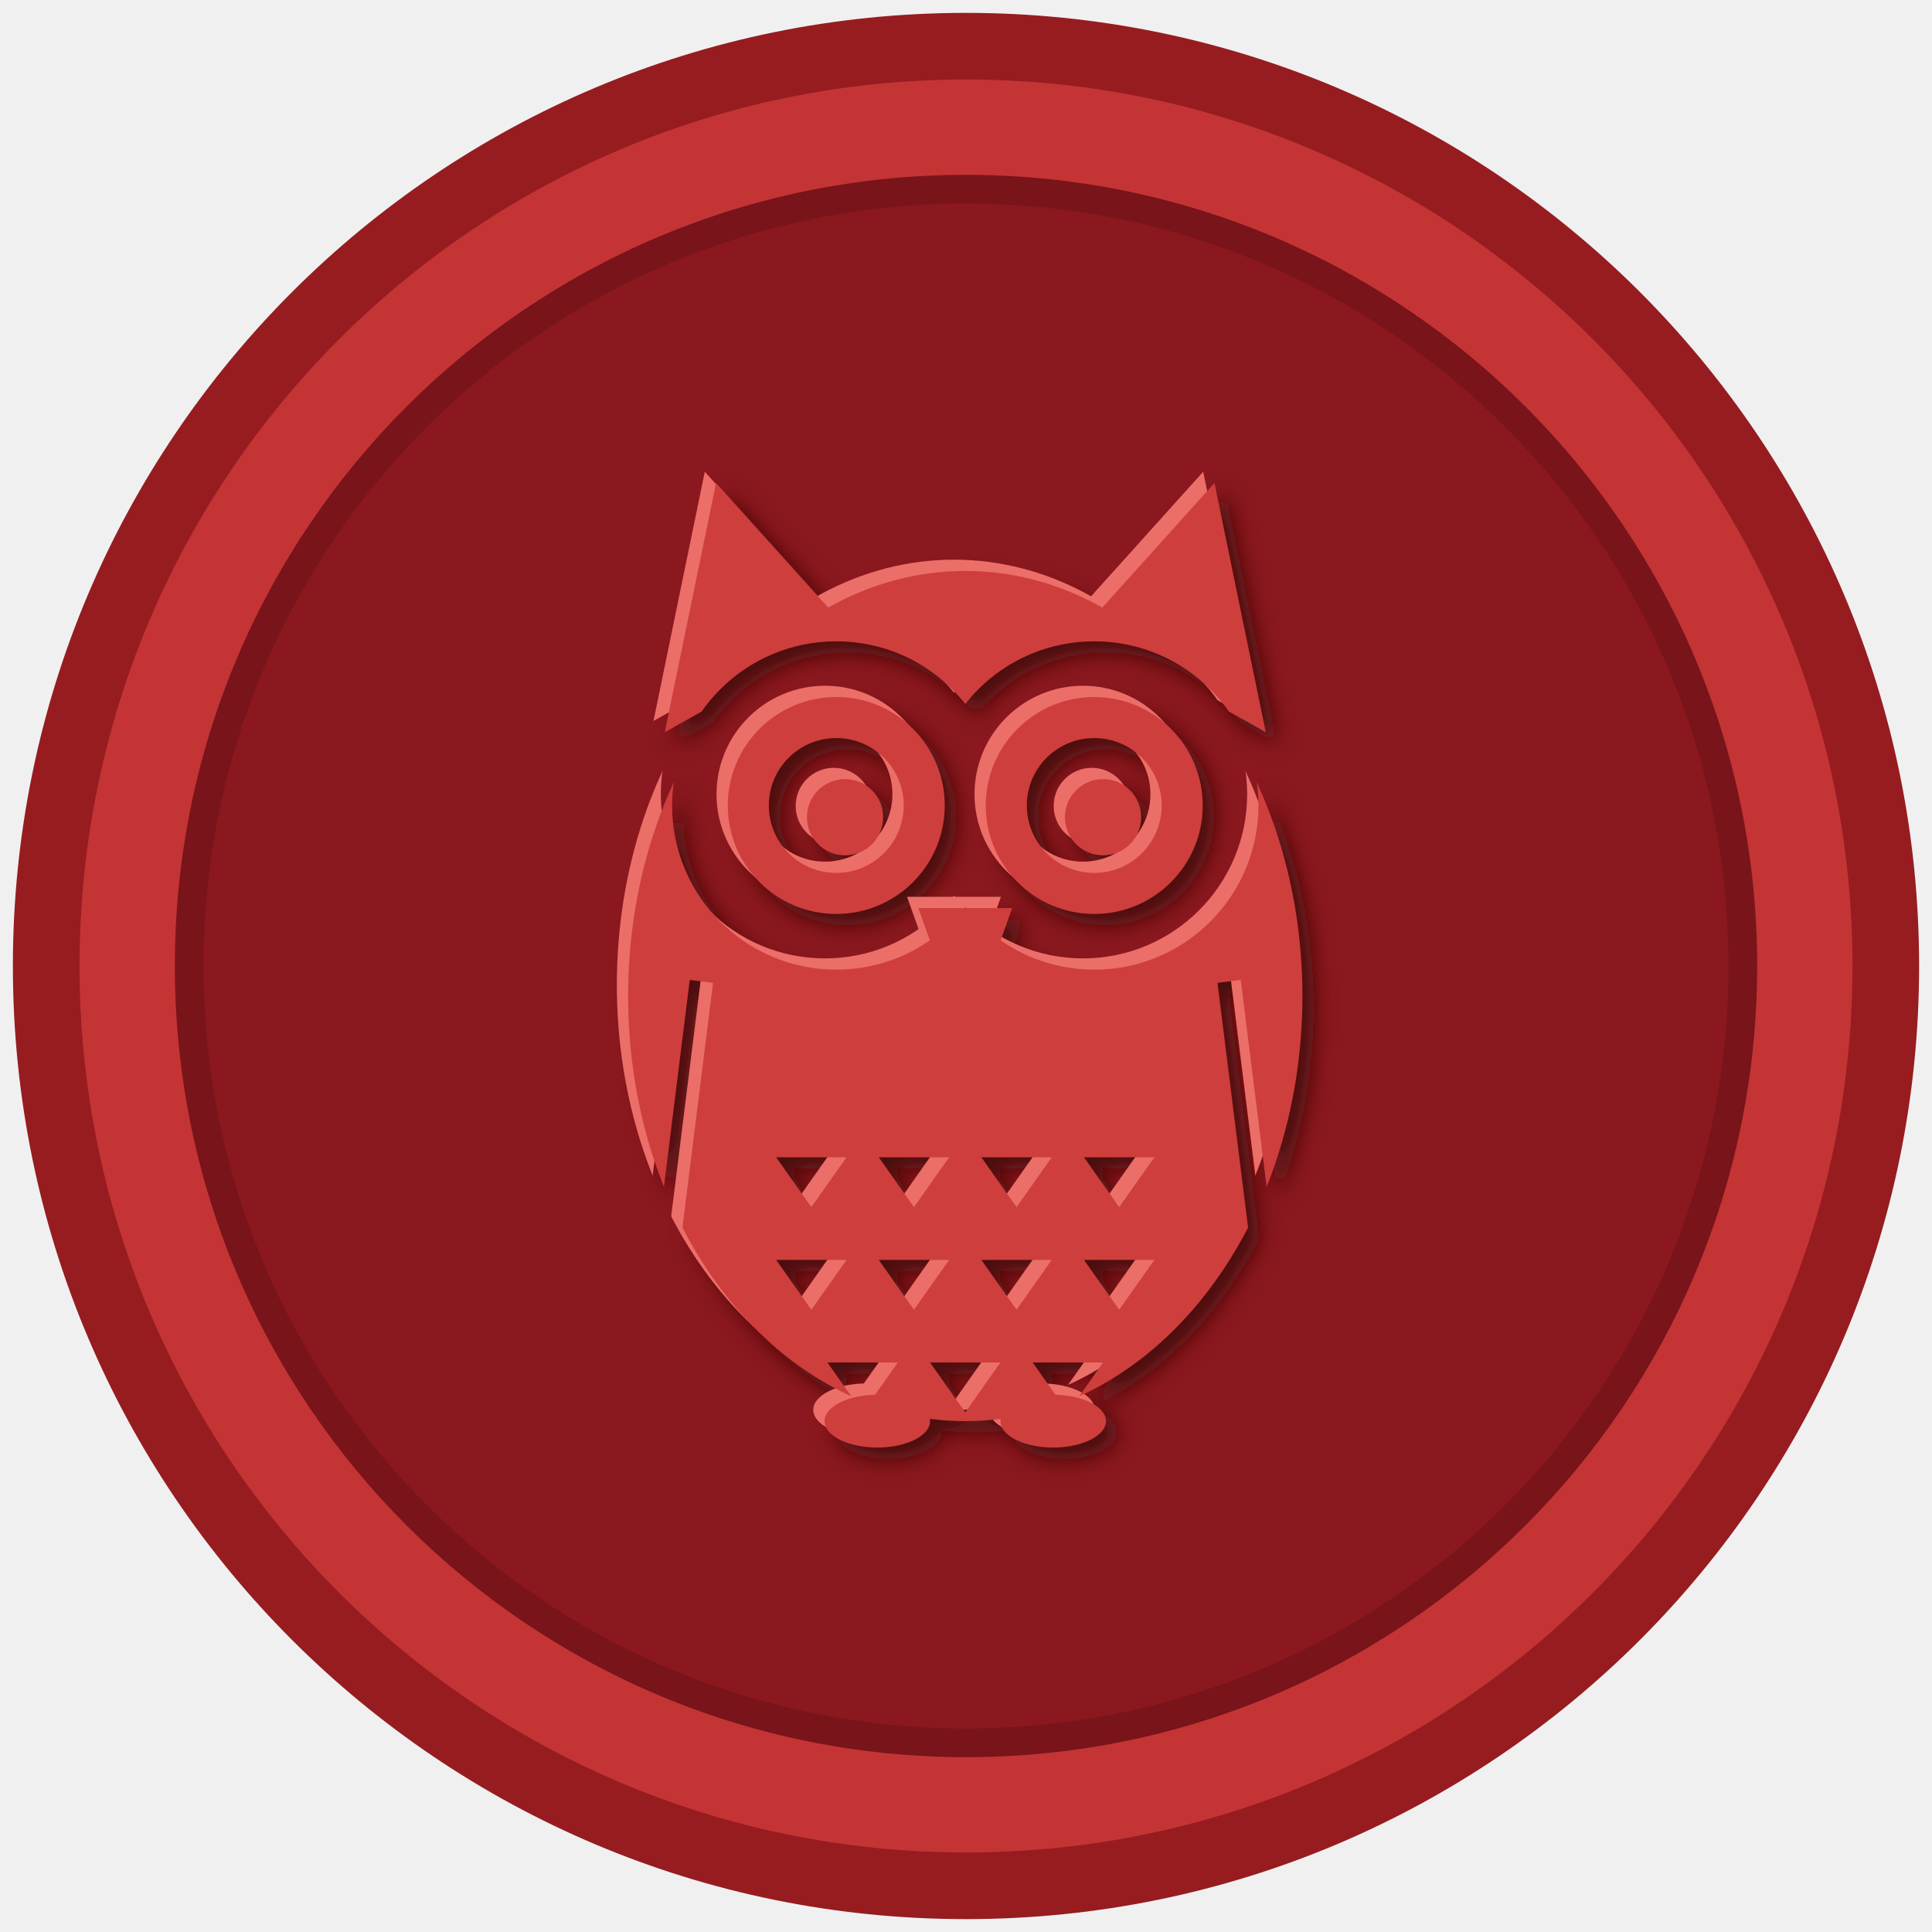
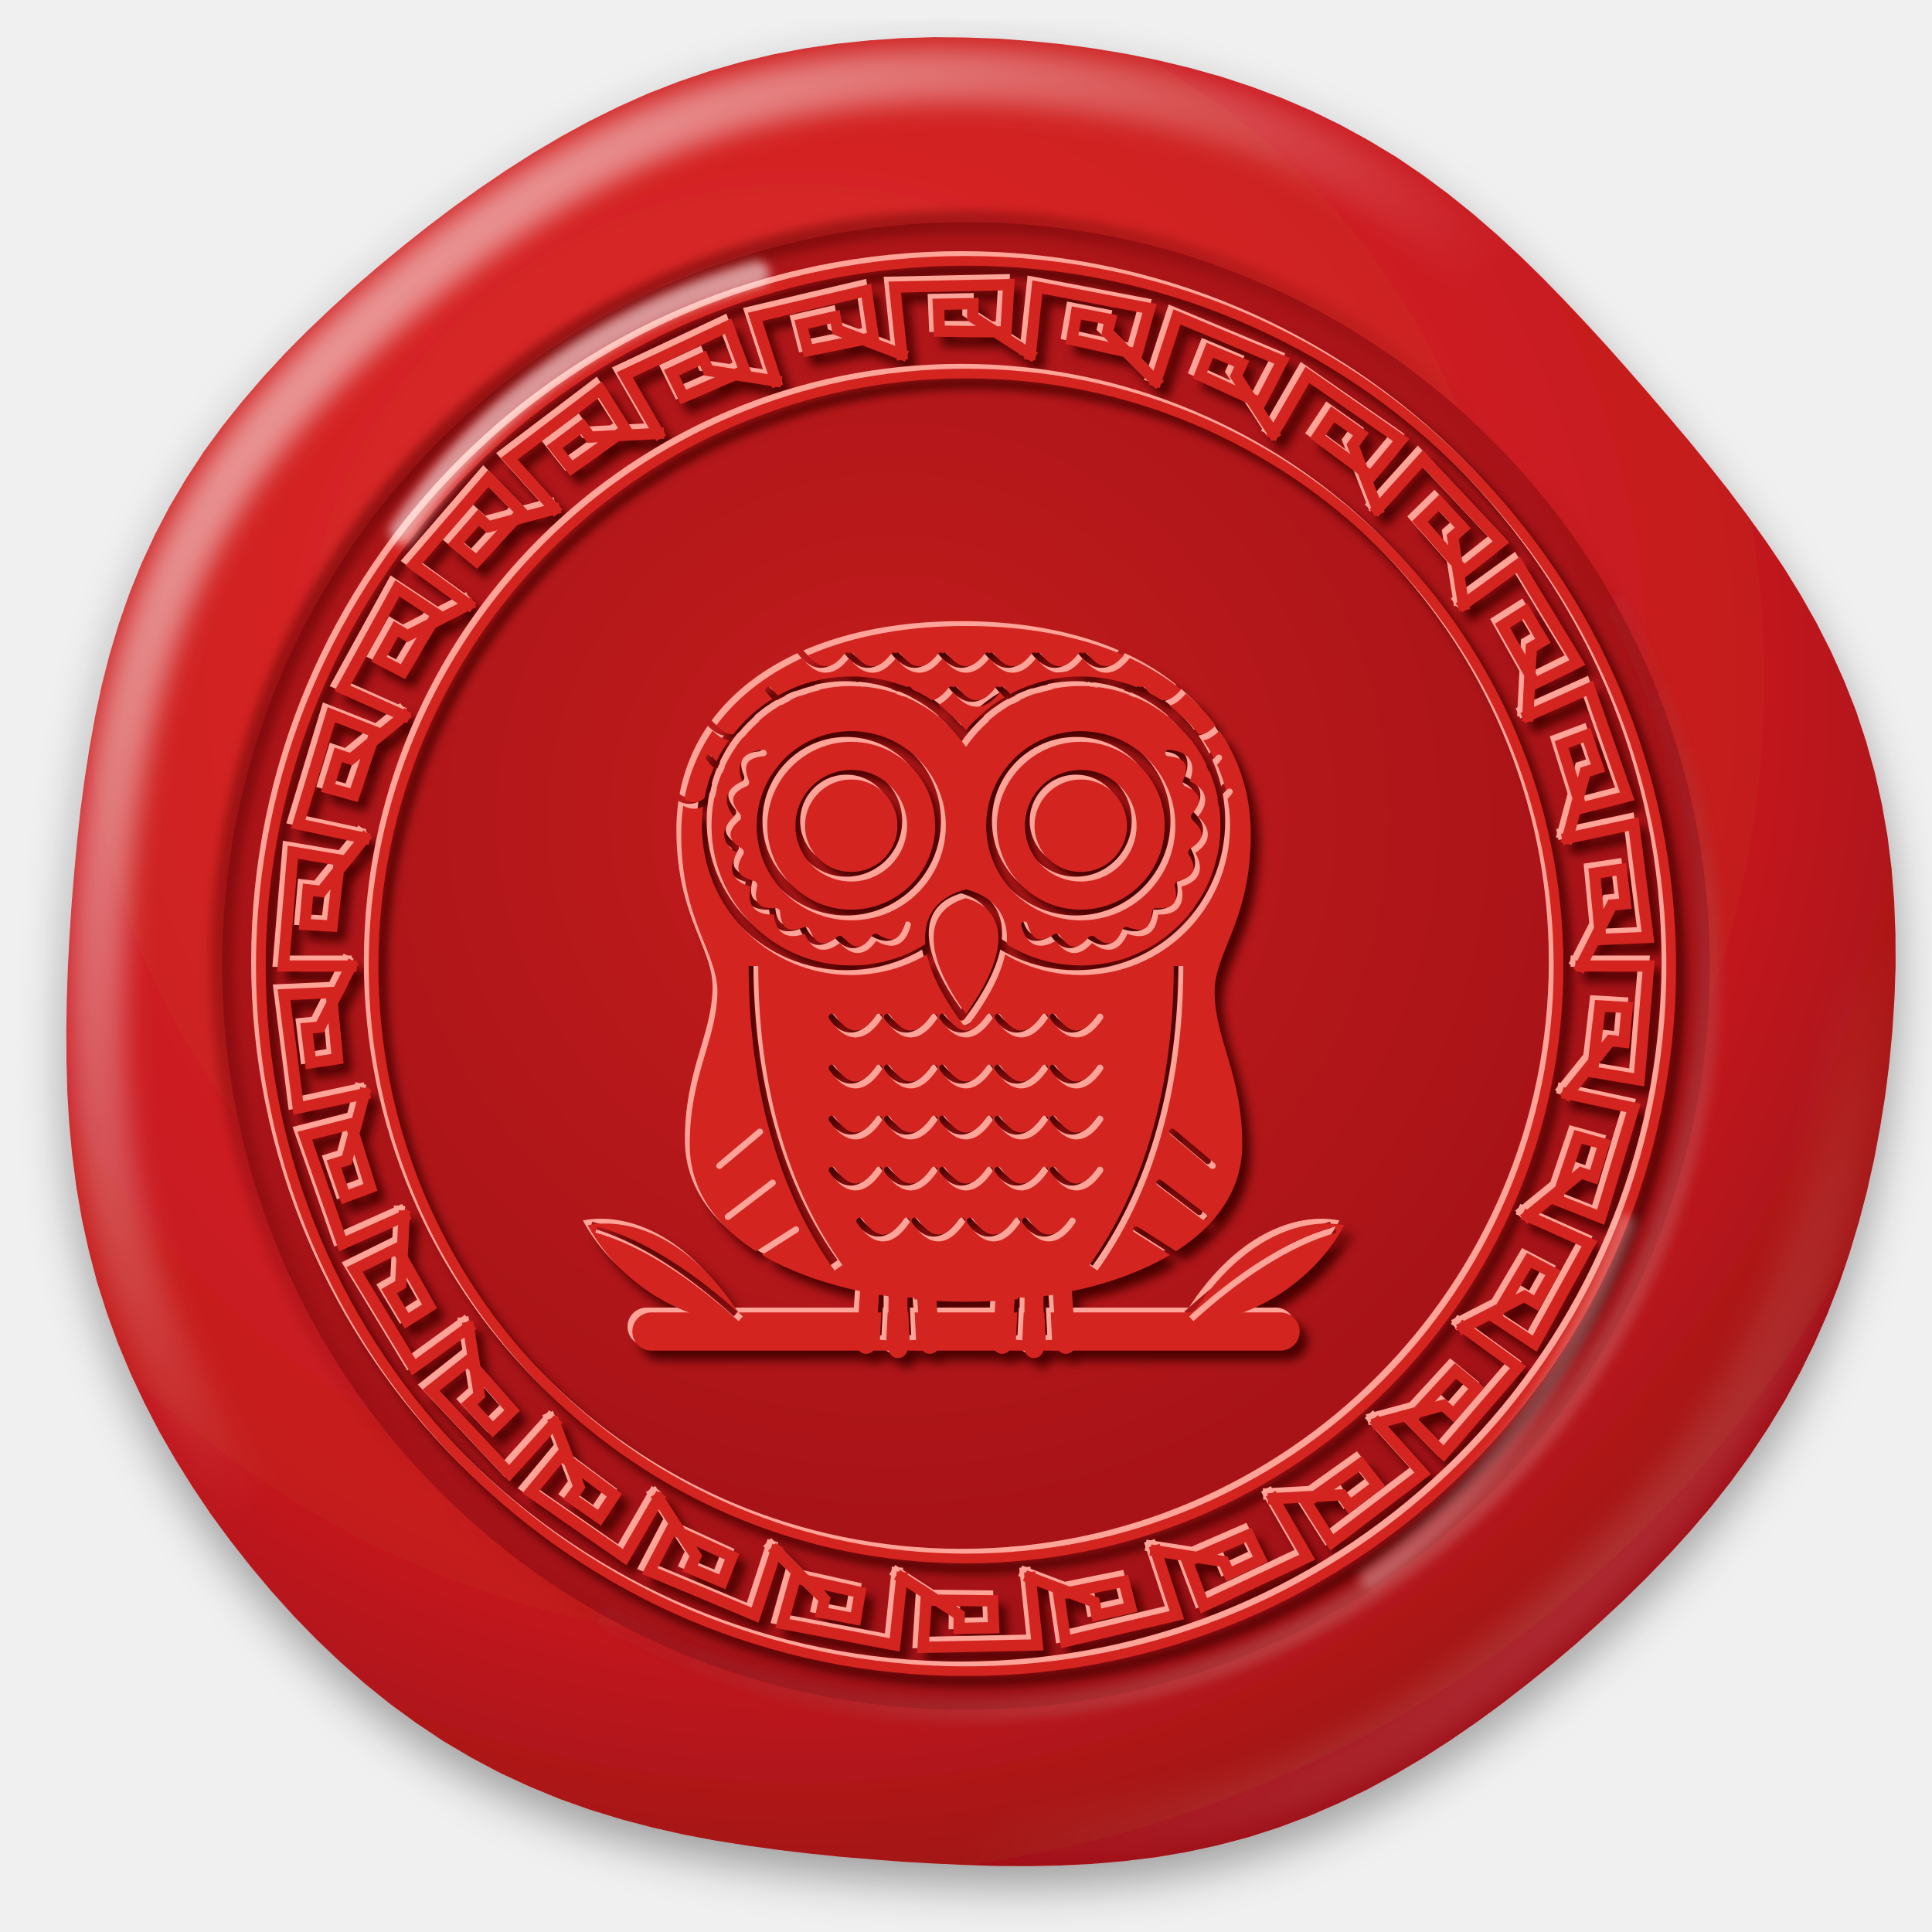
<svg xmlns="http://www.w3.org/2000/svg" viewBox="0 0 1200 1200">
  <defs>
-     <mask id="owl" maskUnits="userSpaceOnUse" x="0" y="0" width="1200" height="1200">
+     <radialGradient id="wax" cx="40%" cy="35%" r="75%">
+       <stop offset="0" stop-color="#e8302c" />
+       <stop offset="0.7" stop-color="#c41a1e" />
+       <stop offset="1" stop-color="#8e0c12" />
+     </radialGradient>
+     <radialGradient id="press" cx="45%" cy="40%" r="65%">
+       <stop offset="0" stop-color="#c41c1c" />
+       <stop offset="1" stop-color="#9e1016" />
+     </radialGradient>
+     <linearGradient id="lipLight" x1="0" y1="0" x2="1" y2="1">
+       <stop offset="0" stop-color="#ffffff" stop-opacity="0.75" />
+       <stop offset="0.45" stop-color="#ffffff" stop-opacity="0" />
+       <stop offset="0.75" stop-color="#ffffff" stop-opacity="0" />
+       <stop offset="1" stop-color="#ffffff" stop-opacity="0.25" />
+     </linearGradient>
+     <linearGradient id="stepShade" x1="0" y1="0" x2="1" y2="1">
+       <stop offset="0" stop-color="#5a0006" stop-opacity="0.75" />
+       <stop offset="0.5" stop-color="#5a0006" stop-opacity="0" />
+       <stop offset="1" stop-color="#ffd0c8" stop-opacity="0.45" />
+     </linearGradient>
+     <filter id="soft" x="-10%" y="-10%" width="120%" height="120%">
+       <feGaussianBlur stdDeviation="3" />
+     </filter>
+     <filter id="blur8" x="-10%" y="-10%" width="120%" height="120%">
+       <feGaussianBlur stdDeviation="8" />
+     </filter>
+     <filter id="cast" x="-10%" y="-10%" width="120%" height="120%">
+       <feDropShadow dx="0" dy="12" stdDeviation="14" flood-color="#000" flood-opacity="0.35" />
+     </filter>
+     <mask id="relief" maskUnits="userSpaceOnUse" x="0" y="0" width="1200" height="1200">
      <rect width="1200" height="1200" fill="black" />
-       <ellipse cx="600" cy="650" rx="230" ry="290" fill="white" />
-       <polygon points="395,470 430,300 520,400" fill="white" />
-       <polygon points="805,470 770,300 680,400" fill="white" />
-       <ellipse cx="512" cy="520" rx="112" ry="112" fill="black" />
-       <ellipse cx="688" cy="520" rx="112" ry="112" fill="black" />
-       <ellipse cx="512" cy="520" rx="74" ry="74" fill="white" />
-       <ellipse cx="512" cy="520" rx="46" ry="46" fill="black" />
-       <ellipse cx="518" cy="528" rx="26" ry="26" fill="white" />
-       <ellipse cx="688" cy="520" rx="74" ry="74" fill="white" />
-       <ellipse cx="688" cy="520" rx="46" ry="46" fill="black" />
-       <ellipse cx="694" cy="528" rx="26" ry="26" fill="white" />
-       <polygon points="568,590 632,590 600,680" fill="white" />
-       <polygon points="471,760 519,760 495,794" fill="black" />
-       <polygon points="541,760 589,760 565,794" fill="black" />
-       <polygon points="611,760 659,760 635,794" fill="black" />
-       <polygon points="681,760 729,760 705,794" fill="black" />
-       <polygon points="471,830 519,830 495,864" fill="black" />
-       <polygon points="541,830 589,830 565,864" fill="black" />
-       <polygon points="611,830 659,830 635,864" fill="black" />
-       <polygon points="681,830 729,830 705,864" fill="black" />
-       <polygon points="506,900 554,900 530,934" fill="black" />
-       <polygon points="576,900 624,900 600,934" fill="black" />
-       <polygon points="646,900 694,900 670,934" fill="black" />
-       <line x1="420" y1="640" x2="390" y2="880" stroke="black" stroke-width="16" />
-       <line x1="780" y1="640" x2="810" y2="880" stroke="black" stroke-width="16" />
-       <ellipse cx="540" cy="940" rx="36" ry="18" fill="white" />
-       <ellipse cx="660" cy="940" rx="36" ry="18" fill="white" />
+       <circle cx="600" cy="600" r="438" fill="none" stroke="white" stroke-width="6" />
+       <polyline points="982.0,600.0 1024.0,600.0 1018.1,670.7 989.1,665.8 993.8,624.8 1010.6,625.8 1008.7,647.3 1000.3,646.3 973.7,679.4" fill="none" stroke="white" stroke-width="7" stroke-linejoin="miter" stroke-linecap="square" />
+       <polyline points="973.7,679.4 1014.7,688.2 994.2,756.1 966.9,745.3 980.1,706.1 996.2,710.6 989.9,731.2 982.0,728.5 949.0,755.4" fill="none" stroke="white" stroke-width="7" stroke-linejoin="miter" stroke-linecap="square" />
+       <polyline points="949.0,755.4 987.3,772.5 953.2,834.6 928.7,818.4 949.7,782.8 964.6,790.6 954.1,809.4 946.9,805.1 909.0,824.5" fill="none" stroke="white" stroke-width="7" stroke-linejoin="miter" stroke-linecap="square" />
+       <polyline points="909.0,824.5 943.0,849.2 896.7,902.9 876.1,881.9 904.0,851.5 917.0,862.2 902.8,878.5 896.6,872.8 855.6,883.9" fill="none" stroke="white" stroke-width="7" stroke-linejoin="miter" stroke-linecap="square" />
+       <polyline points="855.6,883.9 883.7,915.1 827.2,958.0 811.4,933.2 845.1,909.2 855.5,922.4 838.3,935.3 833.5,928.5 791.0,930.8" fill="none" stroke="white" stroke-width="7" stroke-linejoin="miter" stroke-linecap="square" />
+       <polyline points="791.0,930.8 812.0,967.2 747.8,997.4 737.5,969.9 775.5,953.4 782.9,968.5 763.4,977.6 760.1,969.9 718.0,963.3" fill="none" stroke="white" stroke-width="7" stroke-linejoin="miter" stroke-linecap="square" />
+       <polyline points="718.0,963.3 731.0,1003.2 661.9,1019.5 657.6,990.4 698.1,982.2 702.3,998.5 681.3,1003.3 679.7,995.0 639.9,979.9" fill="none" stroke="white" stroke-width="7" stroke-linejoin="miter" stroke-linecap="square" />
+       <polyline points="639.9,979.9 644.3,1021.7 573.4,1023.2 575.2,993.8 616.5,994.3 617.2,1011.0 595.7,1011.4 595.8,1003.0 560.1,979.9" fill="none" stroke="white" stroke-width="7" stroke-linejoin="miter" stroke-linecap="square" />
+       <polyline points="560.1,979.9 555.7,1021.7 486.0,1008.4 493.9,980.1 534.2,989.1 531.4,1005.6 510.3,1001.5 512.1,993.3 482.0,963.3" fill="none" stroke="white" stroke-width="7" stroke-linejoin="miter" stroke-linecap="square" />
+       <polyline points="482.0,963.3 469.0,1003.2 403.6,975.8 417.2,949.7 454.7,966.9 448.6,982.5 428.7,974.1 432.2,966.4 409.0,930.8" fill="none" stroke="white" stroke-width="7" stroke-linejoin="miter" stroke-linecap="square" />
+       <polyline points="409.0,930.8 388.0,967.2 329.7,926.7 348.5,904.0 381.6,928.7 372.3,942.7 354.7,930.3 359.7,923.5 344.4,883.9" fill="none" stroke="white" stroke-width="7" stroke-linejoin="miter" stroke-linecap="square" />
+       <polyline points="344.4,883.9 316.3,915.1 267.7,863.4 290.8,845.1 318.1,876.1 306.1,887.8 291.4,872.1 297.7,866.5 291.0,824.5" fill="none" stroke="white" stroke-width="7" stroke-linejoin="miter" stroke-linecap="square" />
+       <polyline points="291.0,824.5 257.0,849.2 220.2,788.5 246.6,775.5 266.8,811.4 252.6,820.4 241.6,802.0 248.9,797.8 251.0,755.4" fill="none" stroke="white" stroke-width="7" stroke-linejoin="miter" stroke-linecap="square" />
+       <polyline points="251.0,755.4 212.7,772.5 189.3,705.4 217.8,698.1 230.1,737.5 214.4,743.4 207.4,723.0 215.4,720.5 226.3,679.4" fill="none" stroke="white" stroke-width="7" stroke-linejoin="miter" stroke-linecap="square" />
+       <polyline points="226.3,679.4 185.3,688.2 176.4,617.8 205.7,616.5 209.6,657.6 193.0,660.1 190.4,638.7 198.8,637.9 218.0,600.0" fill="none" stroke="white" stroke-width="7" stroke-linejoin="miter" stroke-linecap="square" />
+       <polyline points="218.0,600.0 176.0,600.0 181.9,529.3 210.9,534.2 206.2,575.2 189.4,574.2 191.3,552.7 199.7,553.7 226.3,520.6" fill="none" stroke="white" stroke-width="7" stroke-linejoin="miter" stroke-linecap="square" />
+       <polyline points="226.3,520.6 185.3,511.8 205.8,443.9 233.1,454.7 219.9,493.9 203.8,489.4 210.1,468.8 218.0,471.5 251.0,444.6" fill="none" stroke="white" stroke-width="7" stroke-linejoin="miter" stroke-linecap="square" />
+       <polyline points="251.0,444.6 212.7,427.5 246.8,365.4 271.3,381.6 250.3,417.2 235.4,409.4 245.9,390.6 253.1,394.9 291.0,375.5" fill="none" stroke="white" stroke-width="7" stroke-linejoin="miter" stroke-linecap="square" />
+       <polyline points="291.0,375.5 257.0,350.8 303.3,297.1 323.9,318.1 296.0,348.5 283.0,337.8 297.2,321.5 303.4,327.2 344.4,316.1" fill="none" stroke="white" stroke-width="7" stroke-linejoin="miter" stroke-linecap="square" />
+       <polyline points="344.4,316.1 316.3,284.9 372.8,242.0 388.6,266.8 354.9,290.8 344.5,277.6 361.7,264.7 366.5,271.5 409.0,269.2" fill="none" stroke="white" stroke-width="7" stroke-linejoin="miter" stroke-linecap="square" />
+       <polyline points="409.0,269.2 388.0,232.8 452.2,202.6 462.5,230.1 424.5,246.6 417.1,231.5 436.6,222.4 439.9,230.1 482.0,236.7" fill="none" stroke="white" stroke-width="7" stroke-linejoin="miter" stroke-linecap="square" />
+       <polyline points="482.0,236.7 469.0,196.8 538.1,180.5 542.4,209.6 501.9,217.8 497.7,201.5 518.7,196.7 520.3,205.0 560.1,220.1" fill="none" stroke="white" stroke-width="7" stroke-linejoin="miter" stroke-linecap="square" />
+       <polyline points="560.1,220.1 555.7,178.3 626.6,176.8 624.8,206.2 583.5,205.7 582.8,189.0 604.3,188.6 604.2,197.0 639.9,220.1" fill="none" stroke="white" stroke-width="7" stroke-linejoin="miter" stroke-linecap="square" />
+       <polyline points="639.9,220.1 644.3,178.3 714.0,191.6 706.1,219.9 665.8,210.9 668.6,194.4 689.7,198.5 687.9,206.7 718.0,236.7" fill="none" stroke="white" stroke-width="7" stroke-linejoin="miter" stroke-linecap="square" />
+       <polyline points="718.0,236.7 731.0,196.8 796.4,224.2 782.8,250.3 745.3,233.1 751.4,217.5 771.3,225.9 767.8,233.6 791.0,269.2" fill="none" stroke="white" stroke-width="7" stroke-linejoin="miter" stroke-linecap="square" />
+       <polyline points="791.0,269.2 812.0,232.8 870.3,273.3 851.5,296.0 818.4,271.3 827.7,257.3 845.3,269.7 840.3,276.5 855.6,316.1" fill="none" stroke="white" stroke-width="7" stroke-linejoin="miter" stroke-linecap="square" />
+       <polyline points="855.6,316.1 883.7,284.9 932.3,336.6 909.2,354.9 881.9,323.9 893.9,312.2 908.6,327.9 902.3,333.5 909.0,375.5" fill="none" stroke="white" stroke-width="7" stroke-linejoin="miter" stroke-linecap="square" />
+       <polyline points="909.0,375.5 943.0,350.8 979.8,411.5 953.4,424.5 933.2,388.6 947.4,379.6 958.4,398.0 951.1,402.2 949.0,444.6" fill="none" stroke="white" stroke-width="7" stroke-linejoin="miter" stroke-linecap="square" />
+       <polyline points="949.0,444.6 987.3,427.5 1010.7,494.6 982.2,501.9 969.9,462.5 985.6,456.6 992.6,477.0 984.6,479.5 973.7,520.6" fill="none" stroke="white" stroke-width="7" stroke-linejoin="miter" stroke-linecap="square" />
+       <polyline points="973.7,520.6 1014.7,511.8 1023.6,582.2 994.3,583.5 990.4,542.4 1007.0,539.9 1009.6,561.3 1001.2,562.1 982.0,600.0" fill="none" stroke="white" stroke-width="7" stroke-linejoin="miter" stroke-linecap="square" />
+       <circle cx="600" cy="600" r="368" fill="none" stroke="white" stroke-width="6" />
+       <g transform="translate(600 600) scale(1.32) translate(-600 -612)">
+         <path d="M 600 452 C 682 452 734 492 734 550 C 734 592 716 606 717 626 C 718 648 730 664 730 696 C 730 744 668 770 600 770 C 532 770 470 744 470 696 C 470 664 482 648 483 626 C 484 606 466 592 466 550 C 466 492 518 452 600 452 Z" fill="white" />
+         <path d="M 524 466 q 10 13 20 0" fill="none" stroke="black" stroke-width="3" stroke-linecap="round" />
+         <path d="M 546 466 q 10 13 20 0" fill="none" stroke="black" stroke-width="3" stroke-linecap="round" />
+         <path d="M 568 466 q 10 13 20 0" fill="none" stroke="black" stroke-width="3" stroke-linecap="round" />
+         <path d="M 590 466 q 10 13 20 0" fill="none" stroke="black" stroke-width="3" stroke-linecap="round" />
+         <path d="M 612 466 q 10 13 20 0" fill="none" stroke="black" stroke-width="3" stroke-linecap="round" />
+         <path d="M 634 466 q 10 13 20 0" fill="none" stroke="black" stroke-width="3" stroke-linecap="round" />
+         <path d="M 656 466 q 10 13 20 0" fill="none" stroke="black" stroke-width="3" stroke-linecap="round" />
+         <path d="M 507 482 q 10 13 20 0" fill="none" stroke="black" stroke-width="3" stroke-linecap="round" />
+         <path d="M 529 482 q 10 13 20 0" fill="none" stroke="black" stroke-width="3" stroke-linecap="round" />
+         <path d="M 551 482 q 10 13 20 0" fill="none" stroke="black" stroke-width="3" stroke-linecap="round" />
+         <path d="M 573 482 q 10 13 20 0" fill="none" stroke="black" stroke-width="3" stroke-linecap="round" />
+         <path d="M 595 482 q 10 13 20 0" fill="none" stroke="black" stroke-width="3" stroke-linecap="round" />
+         <path d="M 617 482 q 10 13 20 0" fill="none" stroke="black" stroke-width="3" stroke-linecap="round" />
+         <path d="M 639 482 q 10 13 20 0" fill="none" stroke="black" stroke-width="3" stroke-linecap="round" />
+         <path d="M 661 482 q 10 13 20 0" fill="none" stroke="black" stroke-width="3" stroke-linecap="round" />
+         <path d="M 683 482 q 10 13 20 0" fill="none" stroke="black" stroke-width="3" stroke-linecap="round" />
+         <path d="M 480 498 q 10 13 20 0" fill="none" stroke="black" stroke-width="3" stroke-linecap="round" />
+         <path d="M 502 498 q 10 13 20 0" fill="none" stroke="black" stroke-width="3" stroke-linecap="round" />
+         <path d="M 524 498 q 10 13 20 0" fill="none" stroke="black" stroke-width="3" stroke-linecap="round" />
+         <path d="M 546 498 q 10 13 20 0" fill="none" stroke="black" stroke-width="3" stroke-linecap="round" />
+         <path d="M 568 498 q 10 13 20 0" fill="none" stroke="black" stroke-width="3" stroke-linecap="round" />
+         <path d="M 590 498 q 10 13 20 0" fill="none" stroke="black" stroke-width="3" stroke-linecap="round" />
+         <path d="M 612 498 q 10 13 20 0" fill="none" stroke="black" stroke-width="3" stroke-linecap="round" />
+         <path d="M 634 498 q 10 13 20 0" fill="none" stroke="black" stroke-width="3" stroke-linecap="round" />
+         <path d="M 656 498 q 10 13 20 0" fill="none" stroke="black" stroke-width="3" stroke-linecap="round" />
+         <path d="M 678 498 q 10 13 20 0" fill="none" stroke="black" stroke-width="3" stroke-linecap="round" />
+         <path d="M 700 498 q 10 13 20 0" fill="none" stroke="black" stroke-width="3" stroke-linecap="round" />
+         <path d="M 479 514 q 10 13 20 0" fill="none" stroke="black" stroke-width="3" stroke-linecap="round" />
+         <path d="M 501 514 q 10 13 20 0" fill="none" stroke="black" stroke-width="3" stroke-linecap="round" />
+         <path d="M 523 514 q 10 13 20 0" fill="none" stroke="black" stroke-width="3" stroke-linecap="round" />
+         <path d="M 545 514 q 10 13 20 0" fill="none" stroke="black" stroke-width="3" stroke-linecap="round" />
+         <path d="M 567 514 q 10 13 20 0" fill="none" stroke="black" stroke-width="3" stroke-linecap="round" />
+         <path d="M 589 514 q 10 13 20 0" fill="none" stroke="black" stroke-width="3" stroke-linecap="round" />
+         <path d="M 611 514 q 10 13 20 0" fill="none" stroke="black" stroke-width="3" stroke-linecap="round" />
+         <path d="M 633 514 q 10 13 20 0" fill="none" stroke="black" stroke-width="3" stroke-linecap="round" />
+         <path d="M 655 514 q 10 13 20 0" fill="none" stroke="black" stroke-width="3" stroke-linecap="round" />
+         <path d="M 677 514 q 10 13 20 0" fill="none" stroke="black" stroke-width="3" stroke-linecap="round" />
+         <path d="M 699 514 q 10 13 20 0" fill="none" stroke="black" stroke-width="3" stroke-linecap="round" />
+         <path d="M 462 530 q 10 13 20 0" fill="none" stroke="black" stroke-width="3" stroke-linecap="round" />
+         <path d="M 484 530 q 10 13 20 0" fill="none" stroke="black" stroke-width="3" stroke-linecap="round" />
+         <path d="M 506 530 q 10 13 20 0" fill="none" stroke="black" stroke-width="3" stroke-linecap="round" />
+         <path d="M 528 530 q 10 13 20 0" fill="none" stroke="black" stroke-width="3" stroke-linecap="round" />
+         <path d="M 550 530 q 10 13 20 0" fill="none" stroke="black" stroke-width="3" stroke-linecap="round" />
+         <path d="M 572 530 q 10 13 20 0" fill="none" stroke="black" stroke-width="3" stroke-linecap="round" />
+         <path d="M 594 530 q 10 13 20 0" fill="none" stroke="black" stroke-width="3" stroke-linecap="round" />
+         <path d="M 616 530 q 10 13 20 0" fill="none" stroke="black" stroke-width="3" stroke-linecap="round" />
+         <path d="M 638 530 q 10 13 20 0" fill="none" stroke="black" stroke-width="3" stroke-linecap="round" />
+         <path d="M 660 530 q 10 13 20 0" fill="none" stroke="black" stroke-width="3" stroke-linecap="round" />
+         <path d="M 682 530 q 10 13 20 0" fill="none" stroke="black" stroke-width="3" stroke-linecap="round" />
+         <path d="M 704 530 q 10 13 20 0" fill="none" stroke="black" stroke-width="3" stroke-linecap="round" />
+         <circle cx="546" cy="546" r="68" fill="none" stroke="black" stroke-width="4.5" />
+         <circle cx="654" cy="546" r="68" fill="none" stroke="black" stroke-width="4.5" />
+         <circle cx="546" cy="546" r="65.5" fill="white" />
+         <circle cx="654" cy="546" r="65.5" fill="white" />
+         <circle cx="546" cy="546" r="42" fill="none" stroke="black" stroke-width="5" />
+         <circle cx="546" cy="546" r="24" fill="none" stroke="black" stroke-width="4.5" />
+         <circle cx="654" cy="546" r="42" fill="none" stroke="black" stroke-width="5" />
+         <circle cx="654" cy="546" r="24" fill="none" stroke="black" stroke-width="4.5" />
+         <path d="M -8 -2 q 8 11 16 0" transform="translate(565.8 597.3) rotate(-21.1)" fill="none" stroke="black" stroke-width="3" stroke-linecap="round" />
+         <path d="M -8 -2 q 8 11 16 0" transform="translate(549.2 600.9) rotate(-3.3)" fill="none" stroke="black" stroke-width="3" stroke-linecap="round" />
+         <path d="M -8 -2 q 8 11 16 0" transform="translate(532.3 599.3) rotate(14.4)" fill="none" stroke="black" stroke-width="3" stroke-linecap="round" />
+         <path d="M -8 -2 q 8 11 16 0" transform="translate(516.7 592.5) rotate(32.2)" fill="none" stroke="black" stroke-width="3" stroke-linecap="round" />
+         <path d="M -8 -2 q 8 11 16 0" transform="translate(503.9 581.4) rotate(50.0)" fill="none" stroke="black" stroke-width="3" stroke-linecap="round" />
+         <path d="M -8 -2 q 8 11 16 0" transform="translate(495.1 566.8) rotate(67.8)" fill="none" stroke="black" stroke-width="3" stroke-linecap="round" />
+         <path d="M -8 -2 q 8 11 16 0" transform="translate(491.2 550.3) rotate(85.6)" fill="none" stroke="black" stroke-width="3" stroke-linecap="round" />
+         <path d="M -8 -2 q 8 11 16 0" transform="translate(492.5 533.3) rotate(103.3)" fill="none" stroke="black" stroke-width="3" stroke-linecap="round" />
+         <path d="M -8 -2 q 8 11 16 0" transform="translate(498.9 517.6) rotate(121.1)" fill="none" stroke="black" stroke-width="3" stroke-linecap="round" />
+         <path d="M -8 -2 q 8 11 16 0" transform="translate(701.1 517.6) rotate(-121.1)" fill="none" stroke="black" stroke-width="3" stroke-linecap="round" />
+         <path d="M -8 -2 q 8 11 16 0" transform="translate(707.5 533.3) rotate(-103.3)" fill="none" stroke="black" stroke-width="3" stroke-linecap="round" />
+         <path d="M -8 -2 q 8 11 16 0" transform="translate(708.8 550.3) rotate(-85.6)" fill="none" stroke="black" stroke-width="3" stroke-linecap="round" />
+         <path d="M -8 -2 q 8 11 16 0" transform="translate(704.9 566.8) rotate(-67.8)" fill="none" stroke="black" stroke-width="3" stroke-linecap="round" />
+         <path d="M -8 -2 q 8 11 16 0" transform="translate(696.1 581.4) rotate(-50.0)" fill="none" stroke="black" stroke-width="3" stroke-linecap="round" />
+         <path d="M -8 -2 q 8 11 16 0" transform="translate(683.3 592.5) rotate(-32.2)" fill="none" stroke="black" stroke-width="3" stroke-linecap="round" />
+         <path d="M -8 -2 q 8 11 16 0" transform="translate(667.7 599.3) rotate(-14.4)" fill="none" stroke="black" stroke-width="3" stroke-linecap="round" />
+         <path d="M -8 -2 q 8 11 16 0" transform="translate(650.8 600.9) rotate(3.3)" fill="none" stroke="black" stroke-width="3" stroke-linecap="round" />
+         <path d="M -8 -2 q 8 11 16 0" transform="translate(634.2 597.3) rotate(21.1)" fill="none" stroke="black" stroke-width="3" stroke-linecap="round" />
+         <path d="M 600 578 C 622 584 624 606 600 638 C 576 606 578 584 600 578 Z" fill="white" stroke="black" stroke-width="4" stroke-linejoin="round" />
+         <path d="M 537.0 636 q 11 16 22 0" fill="none" stroke="black" stroke-width="3.2" stroke-linecap="round" />
+         <path d="M 563.0 636 q 11 16 22 0" fill="none" stroke="black" stroke-width="3.2" stroke-linecap="round" />
+         <path d="M 589.0 636 q 11 16 22 0" fill="none" stroke="black" stroke-width="3.2" stroke-linecap="round" />
+         <path d="M 615.0 636 q 11 16 22 0" fill="none" stroke="black" stroke-width="3.2" stroke-linecap="round" />
+         <path d="M 641.0 636 q 11 16 22 0" fill="none" stroke="black" stroke-width="3.2" stroke-linecap="round" />
+         <path d="M 537.0 660 q 11 16 22 0" fill="none" stroke="black" stroke-width="3.2" stroke-linecap="round" />
+         <path d="M 563.0 660 q 11 16 22 0" fill="none" stroke="black" stroke-width="3.2" stroke-linecap="round" />
+         <path d="M 589.0 660 q 11 16 22 0" fill="none" stroke="black" stroke-width="3.2" stroke-linecap="round" />
+         <path d="M 615.0 660 q 11 16 22 0" fill="none" stroke="black" stroke-width="3.2" stroke-linecap="round" />
+         <path d="M 641.0 660 q 11 16 22 0" fill="none" stroke="black" stroke-width="3.2" stroke-linecap="round" />
+         <path d="M 537.0 684 q 11 16 22 0" fill="none" stroke="black" stroke-width="3.2" stroke-linecap="round" />
+         <path d="M 563.0 684 q 11 16 22 0" fill="none" stroke="black" stroke-width="3.2" stroke-linecap="round" />
+         <path d="M 589.0 684 q 11 16 22 0" fill="none" stroke="black" stroke-width="3.2" stroke-linecap="round" />
+         <path d="M 615.0 684 q 11 16 22 0" fill="none" stroke="black" stroke-width="3.2" stroke-linecap="round" />
+         <path d="M 641.0 684 q 11 16 22 0" fill="none" stroke="black" stroke-width="3.2" stroke-linecap="round" />
+         <path d="M 537.0 708 q 11 16 22 0" fill="none" stroke="black" stroke-width="3.2" stroke-linecap="round" />
+         <path d="M 563.0 708 q 11 16 22 0" fill="none" stroke="black" stroke-width="3.2" stroke-linecap="round" />
+         <path d="M 589.0 708 q 11 16 22 0" fill="none" stroke="black" stroke-width="3.2" stroke-linecap="round" />
+         <path d="M 615.0 708 q 11 16 22 0" fill="none" stroke="black" stroke-width="3.2" stroke-linecap="round" />
+         <path d="M 641.0 708 q 11 16 22 0" fill="none" stroke="black" stroke-width="3.2" stroke-linecap="round" />
+         <path d="M 550.0 732 q 11 16 22 0" fill="none" stroke="black" stroke-width="3.2" stroke-linecap="round" />
+         <path d="M 576.0 732 q 11 16 22 0" fill="none" stroke="black" stroke-width="3.2" stroke-linecap="round" />
+         <path d="M 602.0 732 q 11 16 22 0" fill="none" stroke="black" stroke-width="3.2" stroke-linecap="round" />
+         <path d="M 628.0 732 q 11 16 22 0" fill="none" stroke="black" stroke-width="3.2" stroke-linecap="round" />
+         <path d="M 500.0 612 C 500.0 660 510.0 712 540.0 754" fill="none" stroke="black" stroke-width="4.5" />
+         <path d="M 503.0 690 L 484.0 706" stroke="black" stroke-width="3" stroke-linecap="round" />
+         <path d="M 509.0 714 L 488.0 730" stroke="black" stroke-width="3" stroke-linecap="round" />
+         <path d="M 520.0 736 L 498.0 750" stroke="black" stroke-width="3" stroke-linecap="round" />
+         <path d="M 700.0 612 C 700.0 660 690.0 712 660.0 754" fill="none" stroke="black" stroke-width="4.5" />
+         <path d="M 697.0 690 L 716.0 706" stroke="black" stroke-width="3" stroke-linecap="round" />
+         <path d="M 691.0 714 L 712.0 730" stroke="black" stroke-width="3" stroke-linecap="round" />
+         <path d="M 680.0 736 L 702.0 750" stroke="black" stroke-width="3" stroke-linecap="round" />
+         <path d="M 452 784 L 748 784" stroke="white" stroke-width="18" stroke-linecap="round" />
+         <path d="M 496.0 780 C 472.0 740 442.0 730 422.0 734 C 436.0 760 466.0 780 496.0 780 Z" fill="white" />
+         <path d="M 494.0 778 C 472.0 758 448.0 742 426.0 736" fill="none" stroke="black" stroke-width="3" />
+         <path d="M 704.0 780 C 728.0 740 758.0 730 778.0 734 C 764.0 760 734.0 780 704.0 780 Z" fill="white" />
+         <path d="M 706.0 778 C 728.0 758 752.0 742 774.0 736" fill="none" stroke="black" stroke-width="3" />
+         <path d="M 555 760 L 553 790 M 568 760 L 568 792 M 581 760 L 583 790" stroke="white" stroke-width="9" stroke-linecap="round" />
+         <path d="M 562 768 L 561 788 M 574 768 L 575 788" stroke="black" stroke-width="3" />
+         <path d="M 619 760 L 617 790 M 632 760 L 632 792 M 645 760 L 647 790" stroke="white" stroke-width="9" stroke-linecap="round" />
+         <path d="M 626 768 L 625 788 M 638 768 L 639 788" stroke="black" stroke-width="3" />
+       </g>
    </mask>
-     <filter id="blur" x="-10%" y="-10%" width="120%" height="120%">
-       <feGaussianBlur stdDeviation="7.69" />
-     </filter>
  </defs>
-   <circle cx="600.0" cy="600.0" r="592.0" fill="#961c20" />
-   <circle cx="600.0" cy="600.0" r="550.6" fill="#c43434" />
-   <circle cx="600.0" cy="600.0" r="491.4" fill="#78141a" />
-   <circle cx="600.0" cy="600.0" r="473.6" fill="#8a181e" />
-   <g transform="translate(53.26 26.86) scale(0.91047)">
-     <g transform="translate(7.69 7.69)" filter="url(#blur)">
-       <rect width="1200" height="1200" fill="#46080c" mask="url(#owl)" />
-     </g>
-     <g transform="translate(-7.69 -7.69)">
-       <rect width="1200" height="1200" fill="#ec6e68" mask="url(#owl)" />
-     </g>
-     <rect width="1200" height="1200" fill="#ce3e3c" mask="url(#owl)" />
+   <path d="M 1177.4,600.0 L 1176.7,620.1 L 1175.4,640.2 L 1173.5,660.3 L 1171.0,680.2 L 1167.8,700.1 L 1164.1,719.9 L 1159.7,739.5 L 1154.6,759.0 L 1148.8,778.3 L 1142.3,797.4 L 1135.0,816.2 L 1126.9,834.6 L 1118.0,852.7 L 1108.4,870.3 L 1097.9,887.5 L 1086.8,904.2 L 1075.0,920.4 L 1062.6,936.1 L 1049.6,951.3 L 1036.2,966.0 L 1022.4,980.3 L 1008.2,994.2 L 993.7,1007.7 L 979.0,1020.9 L 963.9,1033.7 L 948.5,1046.1 L 932.9,1058.2 L 916.9,1069.9 L 900.6,1081.1 L 884.0,1091.8 L 866.9,1101.9 L 849.4,1111.4 L 831.5,1120.0 L 813.3,1127.9 L 794.7,1134.9 L 775.8,1141.0 L 756.6,1146.1 L 737.2,1150.3 L 717.7,1153.6 L 698.0,1156.0 L 678.4,1157.7 L 658.7,1158.7 L 639.1,1159.1 L 619.5,1159.0 L 600.0,1158.4 L 580.5,1157.5 L 561.1,1156.4 L 541.7,1154.9 L 522.2,1153.3 L 502.8,1151.3 L 483.3,1149.0 L 463.8,1146.3 L 444.3,1143.2 L 424.7,1139.5 L 405.2,1135.1 L 385.9,1130.0 L 366.6,1124.1 L 347.7,1117.4 L 329.0,1109.7 L 310.6,1101.2 L 292.7,1091.7 L 275.3,1081.4 L 258.4,1070.1 L 242.1,1058.2 L 226.2,1045.4 L 211.0,1032.0 L 196.3,1018.0 L 182.2,1003.5 L 168.6,988.4 L 155.6,972.9 L 143.1,957.0 L 131.1,940.7 L 119.8,923.9 L 109.1,906.8 L 99.0,889.3 L 89.7,871.4 L 81.1,853.1 L 73.3,834.5 L 66.4,815.6 L 60.3,796.4 L 55.2,777.0 L 50.9,757.5 L 47.5,737.8 L 44.9,718.0 L 43.0,698.2 L 41.8,678.4 L 41.3,658.7 L 41.2,639.1 L 41.5,619.5 L 42.2,600.0 L 43.2,580.6 L 44.5,561.2 L 46.1,541.8 L 47.9,522.4 L 50.0,503.0 L 52.6,483.6 L 55.6,464.3 L 59.1,444.9 L 63.2,425.6 L 68.1,406.4 L 73.8,387.4 L 80.4,368.6 L 87.8,350.2 L 96.2,332.1 L 105.4,314.5 L 115.6,297.3 L 126.5,280.6 L 138.3,264.5 L 150.7,249.0 L 163.7,233.9 L 177.2,219.3 L 191.2,205.2 L 205.6,191.5 L 220.2,178.2 L 235.2,165.3 L 250.5,152.7 L 266.0,140.4 L 281.9,128.4 L 298.1,116.8 L 314.6,105.6 L 331.4,94.9 L 348.7,84.7 L 366.3,75.1 L 384.3,66.2 L 402.7,58.0 L 421.5,50.7 L 440.6,44.2 L 460.0,38.6 L 479.7,33.9 L 499.5,30.1 L 519.5,27.2 L 539.6,25.1 L 559.7,23.7 L 579.9,23.1 L 600.0,23.3 L 620.1,24.0 L 640.2,25.5 L 660.2,27.5 L 680.1,30.2 L 699.9,33.5 L 719.6,37.5 L 739.1,42.2 L 758.4,47.6 L 777.5,53.9 L 796.2,60.9 L 814.6,68.8 L 832.6,77.6 L 850.1,87.2 L 867.2,97.5 L 883.7,108.7 L 899.6,120.5 L 915.0,132.9 L 930.0,145.9 L 944.4,159.2 L 958.4,172.9 L 972.0,186.9 L 985.3,201.0 L 998.4,215.3 L 1011.2,229.7 L 1023.9,244.3 L 1036.5,259.0 L 1049.0,273.8 L 1061.3,288.9 L 1073.4,304.2 L 1085.2,319.9 L 1096.7,335.9 L 1107.8,352.3 L 1118.3,369.3 L 1128.1,386.6 L 1137.2,404.5 L 1145.4,422.8 L 1152.8,441.5 L 1159.1,460.6 L 1164.5,480.0 L 1168.9,499.7 L 1172.4,519.6 L 1174.9,539.6 L 1176.5,559.7 L 1177.3,579.8 Z" fill="url(#wax)" filter="url(#cast)" />
+   <path d="M 1153.5,600.0 L 1153.0,619.3 L 1151.8,638.6 L 1150.0,657.8 L 1147.6,677.0 L 1144.6,696.0 L 1140.9,715.0 L 1136.7,733.8 L 1131.8,752.5 L 1126.2,771.0 L 1120.0,789.3 L 1113.0,807.3 L 1105.3,825.0 L 1096.8,842.3 L 1087.7,859.3 L 1077.8,875.9 L 1067.3,892.0 L 1056.1,907.7 L 1044.4,922.9 L 1032.2,937.6 L 1019.5,952.0 L 1006.3,965.9 L 992.8,979.4 L 979.0,992.5 L 964.8,1005.2 L 950.4,1017.6 L 935.6,1029.5 L 920.5,1041.1 L 905.1,1052.3 L 889.3,1063.0 L 873.2,1073.2 L 856.7,1082.8 L 839.9,1091.8 L 822.7,1100.1 L 805.1,1107.7 L 787.2,1114.4 L 769.1,1120.3 L 750.7,1125.4 L 732.0,1129.6 L 713.3,1133.0 L 694.5,1135.7 L 675.6,1137.6 L 656.6,1138.8 L 637.7,1139.5 L 618.8,1139.6 L 600.0,1139.3 L 581.2,1138.6 L 562.4,1137.5 L 543.7,1136.1 L 524.9,1134.3 L 506.2,1132.1 L 487.4,1129.6 L 468.7,1126.7 L 450.0,1123.2 L 431.3,1119.2 L 412.7,1114.6 L 394.3,1109.2 L 376.0,1103.2 L 357.9,1096.3 L 340.2,1088.7 L 322.7,1080.2 L 305.7,1071.0 L 289.1,1060.9 L 273.0,1050.1 L 257.4,1038.6 L 242.2,1026.4 L 227.6,1013.6 L 213.5,1000.2 L 200.0,986.3 L 186.9,972.0 L 174.4,957.2 L 162.3,941.9 L 150.9,926.3 L 139.9,910.3 L 129.6,893.9 L 119.9,877.2 L 110.8,860.1 L 102.5,842.6 L 94.9,824.9 L 88.0,806.8 L 82.0,788.5 L 76.8,770.0 L 72.3,751.3 L 68.7,732.5 L 65.8,713.6 L 63.6,694.6 L 62.1,675.6 L 61.1,656.6 L 60.7,637.7 L 60.7,618.8 L 61.2,600.0 L 62.0,581.2 L 63.2,562.5 L 64.7,543.7 L 66.6,525.0 L 68.9,506.3 L 71.6,487.7 L 74.7,469.0 L 78.5,450.5 L 82.8,432.0 L 87.9,413.6 L 93.6,395.4 L 100.2,377.5 L 107.5,359.8 L 115.7,342.5 L 124.7,325.6 L 134.5,309.1 L 145.0,293.1 L 156.2,277.6 L 168.1,262.5 L 180.5,248.0 L 193.4,233.9 L 206.7,220.2 L 220.5,207.0 L 234.6,194.1 L 249.0,181.7 L 263.7,169.5 L 278.7,157.8 L 294.0,146.4 L 309.7,135.4 L 325.7,124.8 L 342.0,114.7 L 358.7,105.2 L 375.7,96.2 L 393.1,87.9 L 410.8,80.3 L 428.9,73.4 L 447.3,67.3 L 465.9,62.0 L 484.7,57.6 L 503.7,53.9 L 522.8,51.0 L 542.1,48.9 L 561.4,47.6 L 580.7,46.9 L 600.0,47.0 L 619.3,47.6 L 638.5,48.9 L 657.7,50.8 L 676.8,53.3 L 695.8,56.5 L 714.7,60.2 L 733.5,64.7 L 752.0,69.9 L 770.3,75.8 L 788.4,82.5 L 806.1,89.9 L 823.5,98.1 L 840.4,107.1 L 856.9,116.8 L 873.0,127.2 L 888.6,138.2 L 903.7,149.8 L 918.3,161.9 L 932.5,174.5 L 946.2,187.4 L 959.6,200.6 L 972.7,214.1 L 985.4,227.8 L 998.0,241.7 L 1010.3,255.7 L 1022.3,270.0 L 1034.2,284.5 L 1045.9,299.3 L 1057.2,314.3 L 1068.3,329.6 L 1078.9,345.3 L 1089.1,361.4 L 1098.8,377.9 L 1107.8,394.8 L 1116.1,412.1 L 1123.7,429.8 L 1130.4,447.9 L 1136.3,466.3 L 1141.3,485.0 L 1145.4,503.8 L 1148.6,522.9 L 1151.0,542.1 L 1152.6,561.4 L 1153.4,580.7 Z" fill="none" stroke="url(#lipLight)" stroke-width="34" filter="url(#blur8)" />
+   <circle cx="600" cy="600" r="462" fill="url(#press)" />
+   <circle cx="600" cy="600" r="462" fill="none" stroke="url(#stepShade)" stroke-width="14" filter="url(#soft)" />
+   <g transform="translate(5 6)" filter="url(#soft)">
+     <rect width="1200" height="1200" fill="#4a0006" opacity="1" mask="url(#relief)" />
  </g>
+   <g transform="translate(-3 -3)">
+     <rect width="1200" height="1200" fill="#ffa498" opacity="1" mask="url(#relief)" />
+   </g>
+   <rect width="1200" height="1200" fill="#d42420" mask="url(#relief)" />
+   <path d="M 250 330 Q 330 210 470 170" stroke="#ffffff" stroke-opacity="0.55" stroke-width="16" stroke-linecap="round" fill="none" filter="url(#soft)" />
+   <path d="M 1010 760 Q 960 900 850 980" stroke="#ffffff" stroke-opacity="0.25" stroke-width="12" stroke-linecap="round" fill="none" filter="url(#soft)" />
</svg>
